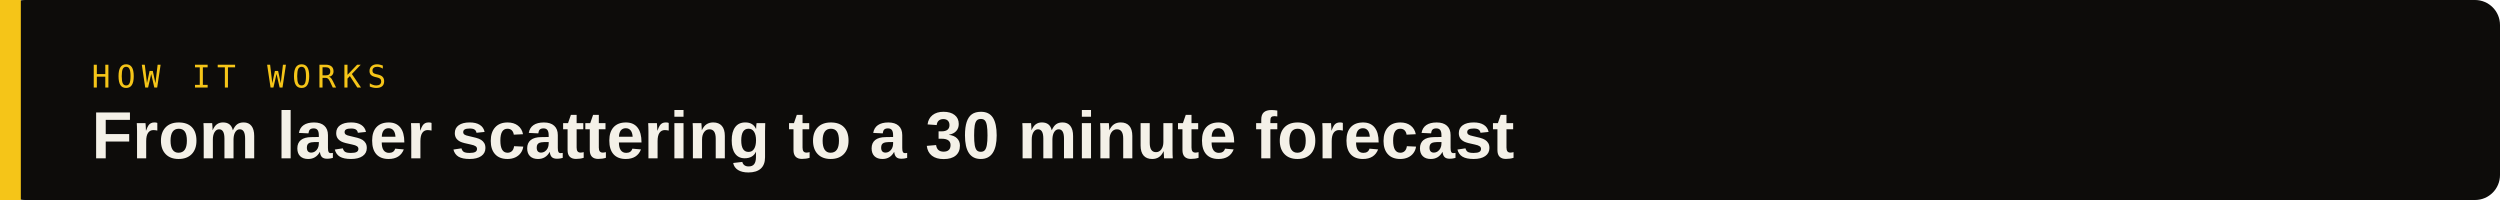
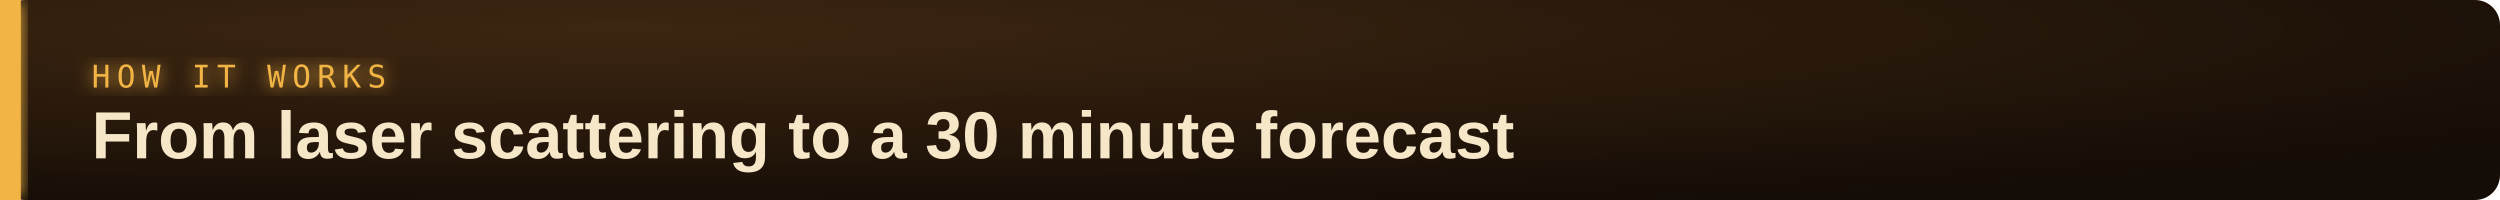
<svg xmlns="http://www.w3.org/2000/svg" viewBox="0 0 1200 96" width="1200" height="96">
-   <rect width="1200" height="96" rx="12" fill="#0d0c0a" />
-   <rect x="0" y="0" width="10" height="96" fill="#f5c518" />
-   <text x="44" y="42" font-family="Consolas,'SFMono-Regular',Menlo,monospace" font-size="15" fill="#f5c518" letter-spacing="3">HOW IT WORKS</text>
-   <text x="44" y="76" font-family="'Arial Narrow','Helvetica Neue',Arial,sans-serif" font-size="32" font-weight="700" fill="#f4f1e8">From laser scattering to a 30 minute forecast</text>
+   <defs>
+     <filter id="g" x="-30%" y="-30%" width="160%" height="160%">
+       <feGaussianBlur stdDeviation="4" result="b" />
+       <feMerge>
+         <feMergeNode in="b" />
+         <feMergeNode in="SourceGraphic" />
+       </feMerge>
+     </filter>
+     <radialGradient id="v" cx="25%" cy="15%" r="95%">
+       <stop offset="0" stop-color="#3d2611" />
+       <stop offset="1" stop-color="#140c06" />
+     </radialGradient>
+   </defs>
+   <rect width="1200" height="96" rx="12" fill="url(#v)" />
+   <rect filter="url(#g)" x="0" y="0" width="10" height="96" fill="#f2b544" />
+   <text filter="url(#g)" x="44" y="42" font-family="Consolas,'SFMono-Regular',Menlo,monospace" font-size="15" fill="#f2b544" letter-spacing="3">HOW IT WORKS</text>
+   <text x="44" y="76" font-family="'Arial Narrow','Helvetica Neue',Arial,sans-serif" font-size="32" font-weight="700" fill="#f6e7c8">From laser scattering to a 30 minute forecast</text>
</svg>
